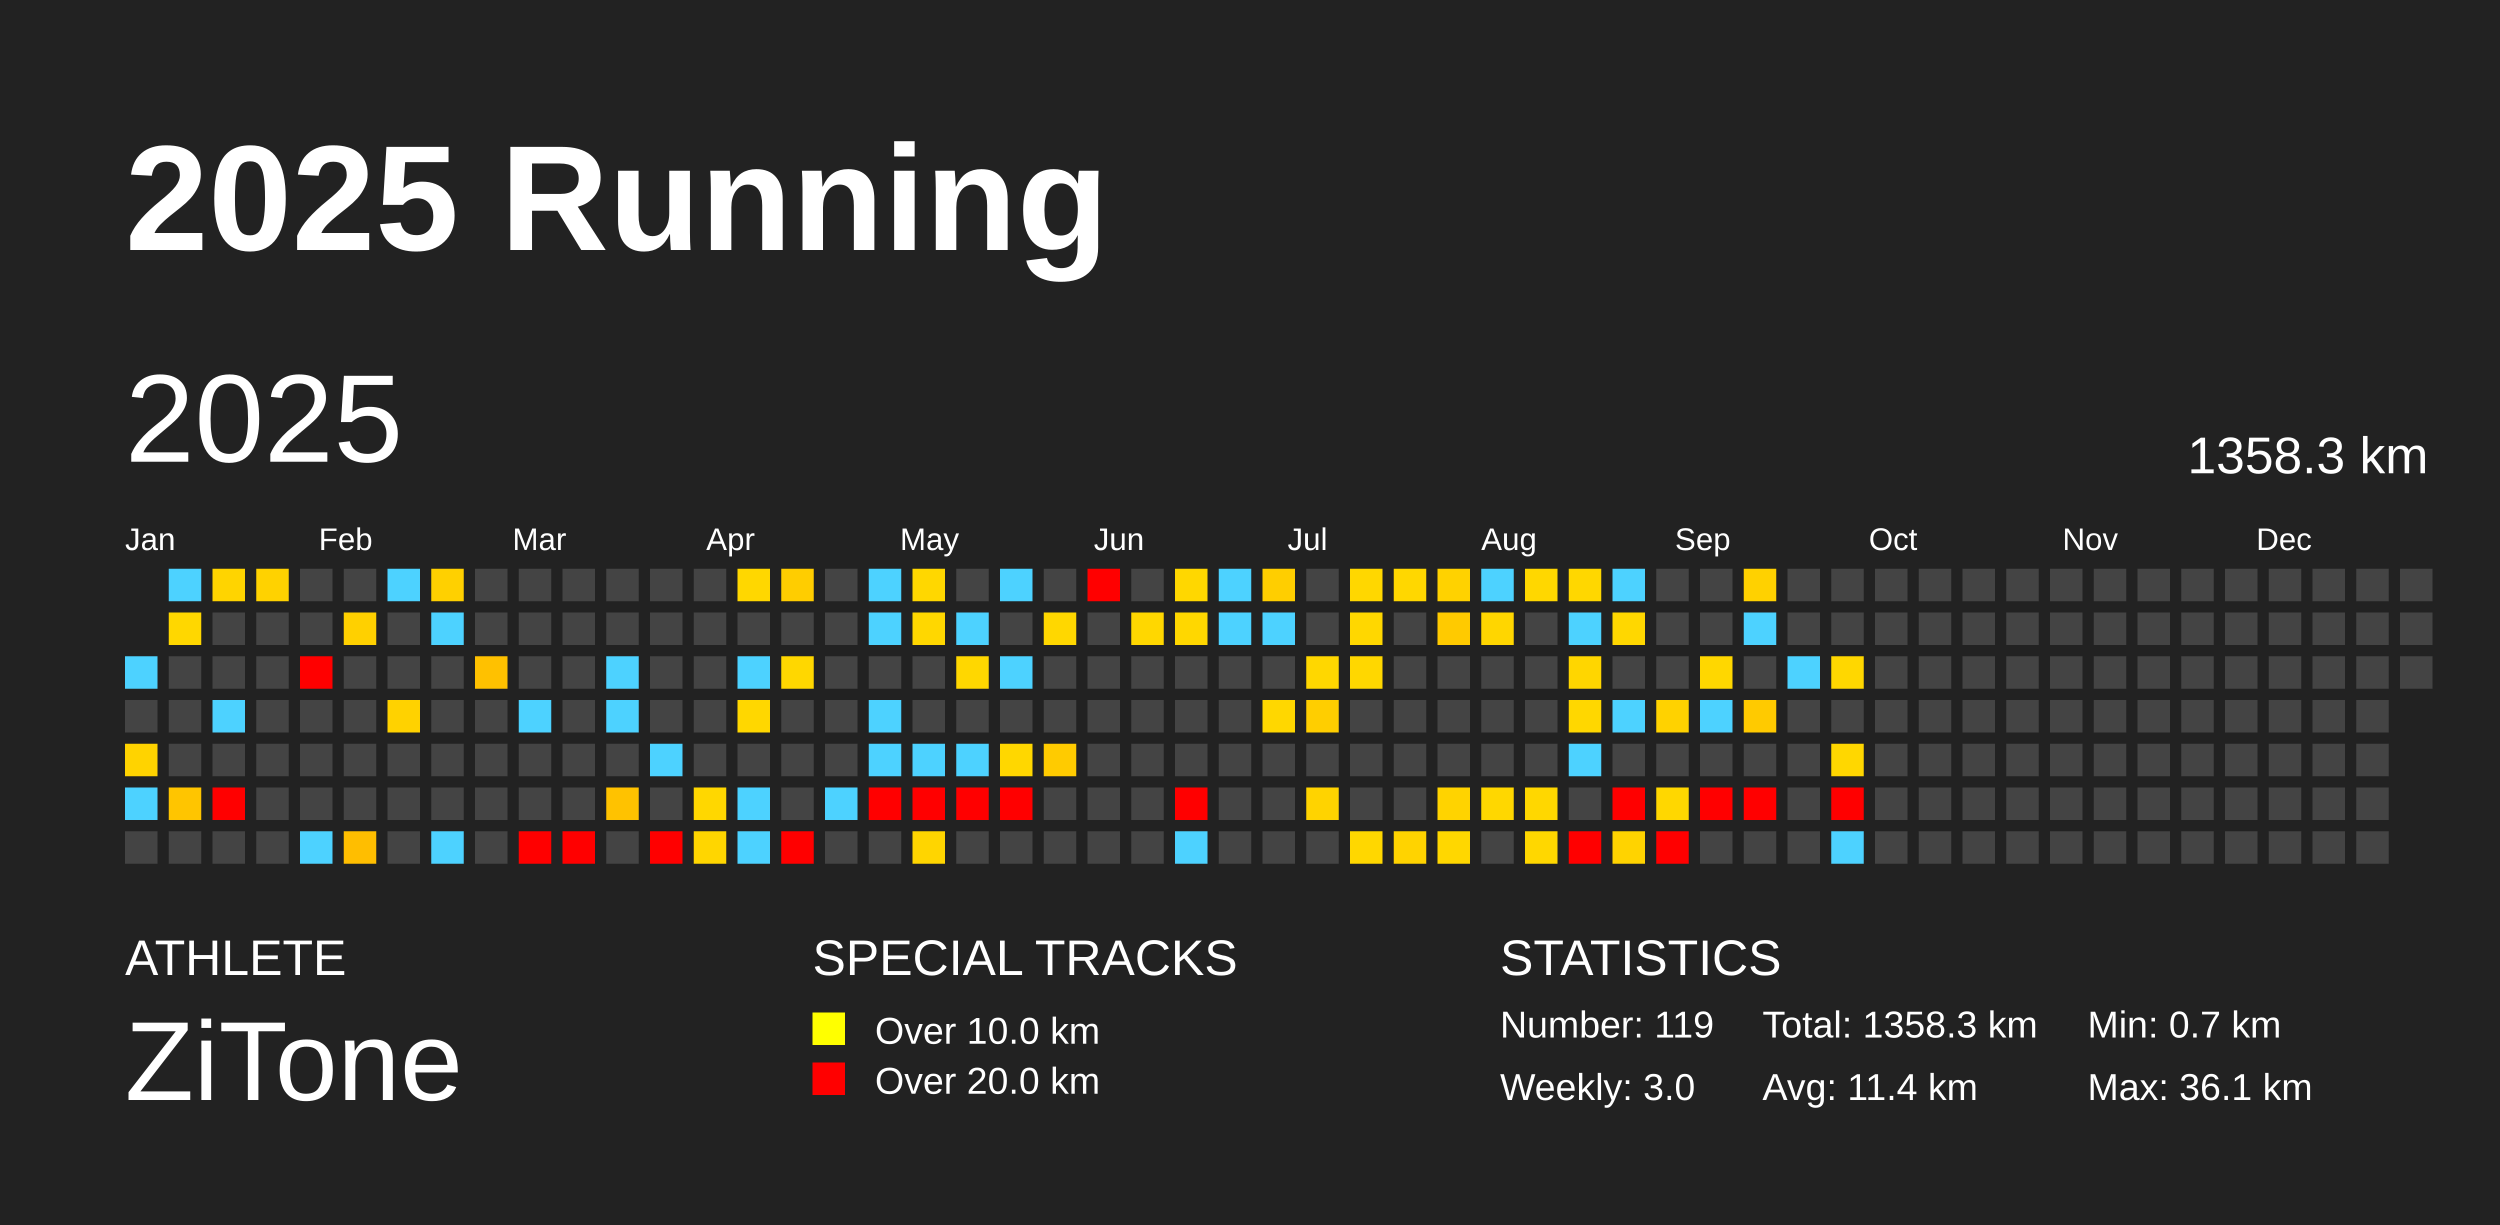
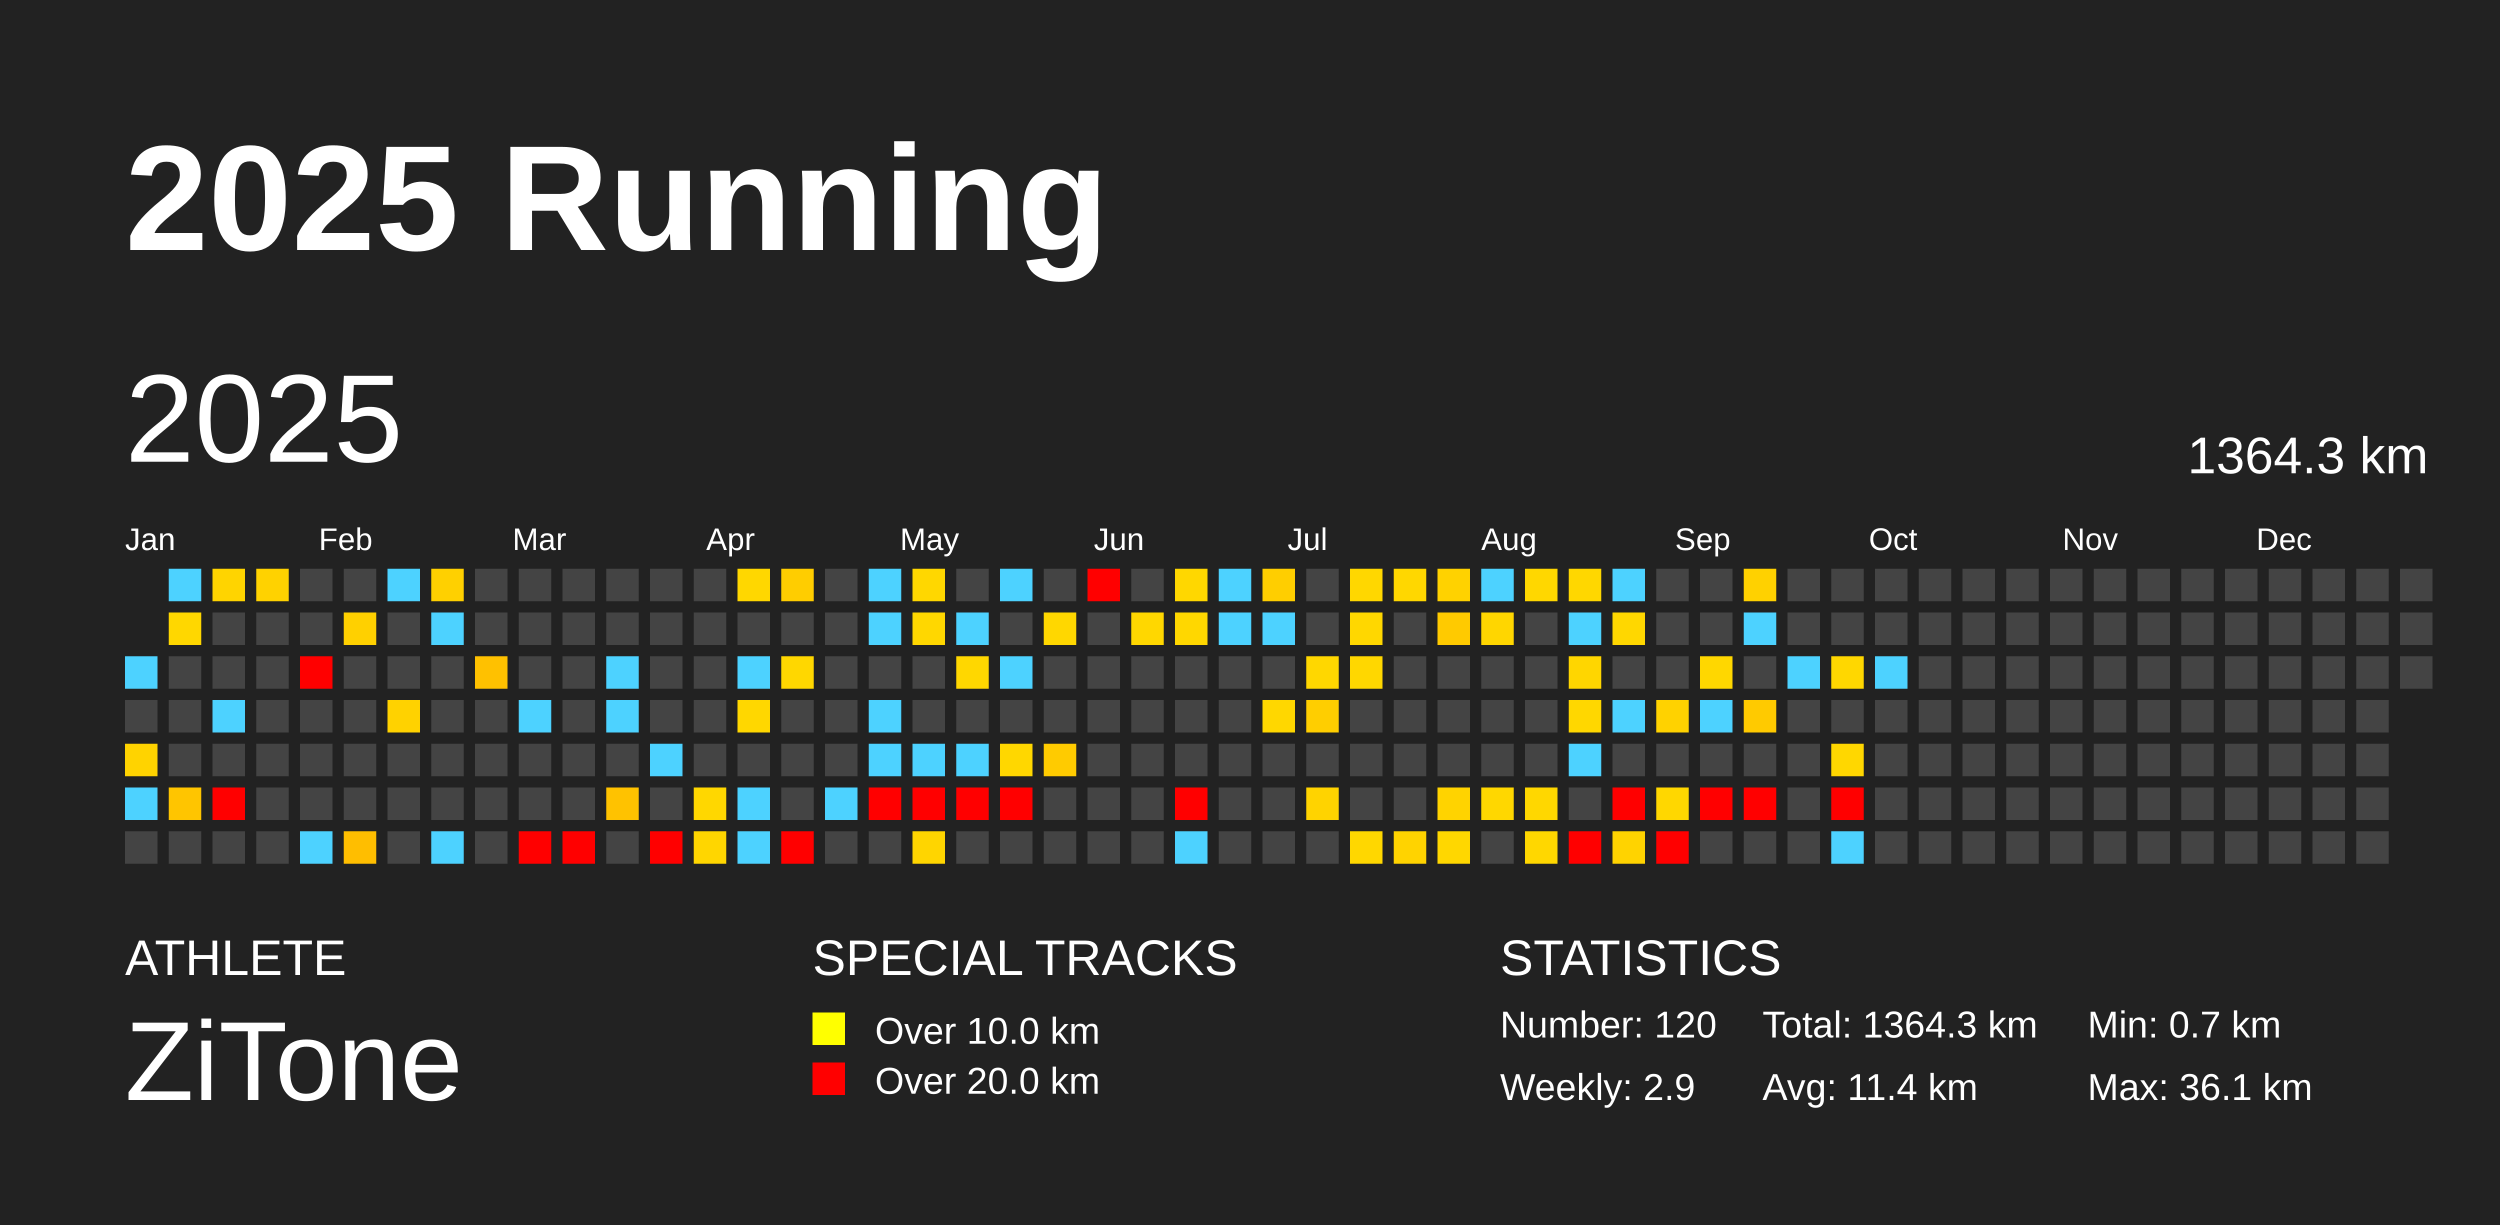
<svg xmlns="http://www.w3.org/2000/svg" baseProfile="full" height="98mm" version="1.1" viewBox="0,0,200,98" width="200mm">
  <defs />
  <rect fill="#222222" height="98" width="200" x="0" y="0" />
  <text fill="#FFFFFF" style="font-size:12px; font-family:Arial; font-weight:bold;" x="10" y="20">2025 Running</text>
  <text fill="#FFFFFF" style="font-size:4px; font-family:Arial" x="10" y="78">ATHLETE</text>
  <text fill="#FFFFFF" style="font-size:9px; font-family:Arial" x="10" y="88">ZiTone</text>
  <text fill="#FFFFFF" style="font-size:4px; font-family:Arial" x="65" y="78">SPECIAL TRACKS</text>
  <rect fill="yellow" height="2.6" width="2.6" x="65" y="81" />
  <text fill="#FFFFFF" style="font-size:3px; font-family:Arial" x="70" y="83.5">Over 10.0 km</text>
  <rect fill="red" height="2.6" width="2.6" x="65" y="85" />
  <text fill="#FFFFFF" style="font-size:3px; font-family:Arial" x="70" y="87.5">Over 20.0 km</text>
  <text fill="#FFFFFF" style="font-size:4px; font-family:Arial" x="120" y="78">STATISTICS</text>
-   <text fill="#FFFFFF" style="font-size:3px; font-family:Arial" x="120" y="83">Number: 119</text>
-   <text fill="#FFFFFF" style="font-size:3px; font-family:Arial" x="120" y="88">Weekly: 3.0</text>
-   <text fill="#FFFFFF" style="font-size:3px; font-family:Arial" x="141" y="83">Total: 1358.3 km</text>
+   <text fill="#FFFFFF" style="font-size:3px; font-family:Arial" x="120" y="83">Number: 120</text>
+   <text fill="#FFFFFF" style="font-size:3px; font-family:Arial" x="120" y="88">Weekly: 2.9</text>
+   <text fill="#FFFFFF" style="font-size:3px; font-family:Arial" x="141" y="83">Total: 1364.3 km</text>
  <text fill="#FFFFFF" style="font-size:3px; font-family:Arial" x="141" y="88">Avg: 11.4 km</text>
  <text fill="#FFFFFF" style="font-size:3px; font-family:Arial" x="167" y="83">Min: 0.7 km</text>
  <text fill="#FFFFFF" style="font-size:3px; font-family:Arial" x="167" y="88">Max: 36.1 km</text>
  <text dominant-baseline="hanging" fill="#FFFFFF" style="font-size:10.0px; font-family:Arial;" x="10" y="30">2025</text>
-   <text dominant-baseline="hanging" fill="#FFFFFF" style="font-size:4.125px; font-family:Arial;" x="175" y="35">1358.3 km</text>
+   <text dominant-baseline="hanging" fill="#FFFFFF" style="font-size:4.125px; font-family:Arial;" x="175" y="35">1364.3 km</text>
  <text fill="#FFFFFF" style="font-size:2.5px; font-family:Arial" x="10.0" y="44">Jan</text>
  <text fill="#FFFFFF" style="font-size:2.5px; font-family:Arial" x="25.5" y="44">Feb</text>
  <text fill="#FFFFFF" style="font-size:2.5px; font-family:Arial" x="41.0" y="44">Mar</text>
  <text fill="#FFFFFF" style="font-size:2.5px; font-family:Arial" x="56.5" y="44">Apr</text>
  <text fill="#FFFFFF" style="font-size:2.5px; font-family:Arial" x="72.0" y="44">May</text>
  <text fill="#FFFFFF" style="font-size:2.5px; font-family:Arial" x="87.5" y="44">Jun</text>
  <text fill="#FFFFFF" style="font-size:2.5px; font-family:Arial" x="103.0" y="44">Jul</text>
  <text fill="#FFFFFF" style="font-size:2.5px; font-family:Arial" x="118.5" y="44">Aug</text>
  <text fill="#FFFFFF" style="font-size:2.5px; font-family:Arial" x="134.0" y="44">Sep</text>
  <text fill="#FFFFFF" style="font-size:2.5px; font-family:Arial" x="149.5" y="44">Oct</text>
  <text fill="#FFFFFF" style="font-size:2.5px; font-family:Arial" x="165.0" y="44">Nov</text>
  <text fill="#FFFFFF" style="font-size:2.5px; font-family:Arial" x="180.5" y="44">Dec</text>
  <rect fill="#4dd2ff" height="2.6" width="2.6" x="10.0" y="52.5" />
  <rect fill="#444444" height="2.6" width="2.6" x="10.0" y="56.0" />
  <rect fill="#ffd300" height="2.6" width="2.6" x="10.0" y="59.5" />
  <rect fill="#4dd2ff" height="2.6" width="2.6" x="10.0" y="63.0" />
  <rect fill="#444444" height="2.6" width="2.6" x="10.0" y="66.5" />
  <rect fill="#4dd2ff" height="2.6" width="2.6" x="13.5" y="45.5" />
  <rect fill="#ffd700" height="2.6" width="2.6" x="13.5" y="49.0" />
  <rect fill="#444444" height="2.6" width="2.6" x="13.5" y="52.5" />
  <rect fill="#444444" height="2.6" width="2.6" x="13.5" y="56.0" />
  <rect fill="#444444" height="2.6" width="2.6" x="13.5" y="59.5" />
  <rect fill="#ffc500" height="2.6" width="2.6" x="13.5" y="63.0" />
  <rect fill="#444444" height="2.6" width="2.6" x="13.5" y="66.5" />
  <rect fill="#ffd400" height="2.6" width="2.6" x="17.0" y="45.5" />
  <rect fill="#444444" height="2.6" width="2.6" x="17.0" y="49.0" />
  <rect fill="#444444" height="2.6" width="2.6" x="17.0" y="52.5" />
  <rect fill="#4dd2ff" height="2.6" width="2.6" x="17.0" y="56.0" />
  <rect fill="#444444" height="2.6" width="2.6" x="17.0" y="59.5" />
  <rect fill="red" height="2.6" width="2.6" x="17.0" y="63.0" />
  <rect fill="#444444" height="2.6" width="2.6" x="17.0" y="66.5" />
  <rect fill="#ffd200" height="2.6" width="2.6" x="20.5" y="45.5" />
  <rect fill="#444444" height="2.6" width="2.6" x="20.5" y="49.0" />
  <rect fill="#444444" height="2.6" width="2.6" x="20.5" y="52.5" />
  <rect fill="#444444" height="2.6" width="2.6" x="20.5" y="56.0" />
  <rect fill="#444444" height="2.6" width="2.6" x="20.5" y="59.5" />
  <rect fill="#444444" height="2.6" width="2.6" x="20.5" y="63.0" />
  <rect fill="#444444" height="2.6" width="2.6" x="20.5" y="66.5" />
  <rect fill="#444444" height="2.6" width="2.6" x="24.0" y="45.5" />
  <rect fill="#444444" height="2.6" width="2.6" x="24.0" y="49.0" />
  <rect fill="red" height="2.6" width="2.6" x="24.0" y="52.5" />
  <rect fill="#444444" height="2.6" width="2.6" x="24.0" y="56.0" />
  <rect fill="#444444" height="2.6" width="2.6" x="24.0" y="59.5" />
  <rect fill="#444444" height="2.6" width="2.6" x="24.0" y="63.0" />
  <rect fill="#4dd2ff" height="2.6" width="2.6" x="24.0" y="66.5" />
  <rect fill="#444444" height="2.6" width="2.6" x="27.5" y="45.5" />
  <rect fill="#ffd000" height="2.6" width="2.6" x="27.5" y="49.0" />
  <rect fill="#444444" height="2.6" width="2.6" x="27.5" y="52.5" />
  <rect fill="#444444" height="2.6" width="2.6" x="27.5" y="56.0" />
  <rect fill="#444444" height="2.6" width="2.6" x="27.5" y="59.5" />
  <rect fill="#444444" height="2.6" width="2.6" x="27.5" y="63.0" />
  <rect fill="#ffbe00" height="2.6" width="2.6" x="27.5" y="66.5" />
  <rect fill="#4dd2ff" height="2.6" width="2.6" x="31.0" y="45.5" />
  <rect fill="#444444" height="2.6" width="2.6" x="31.0" y="49.0" />
  <rect fill="#444444" height="2.6" width="2.6" x="31.0" y="52.5" />
  <rect fill="#ffd200" height="2.6" width="2.6" x="31.0" y="56.0" />
  <rect fill="#444444" height="2.6" width="2.6" x="31.0" y="59.5" />
  <rect fill="#444444" height="2.6" width="2.6" x="31.0" y="63.0" />
  <rect fill="#444444" height="2.6" width="2.6" x="31.0" y="66.5" />
  <rect fill="#ffd000" height="2.6" width="2.6" x="34.5" y="45.5" />
  <rect fill="#4dd2ff" height="2.6" width="2.6" x="34.5" y="49.0" />
  <rect fill="#444444" height="2.6" width="2.6" x="34.5" y="52.5" />
  <rect fill="#444444" height="2.6" width="2.6" x="34.5" y="56.0" />
  <rect fill="#444444" height="2.6" width="2.6" x="34.5" y="59.5" />
  <rect fill="#444444" height="2.6" width="2.6" x="34.5" y="63.0" />
  <rect fill="#4dd2ff" height="2.6" width="2.6" x="34.5" y="66.5" />
  <rect fill="#444444" height="2.6" width="2.6" x="38.0" y="45.5" />
  <rect fill="#444444" height="2.6" width="2.6" x="38.0" y="49.0" />
  <rect fill="#ffc100" height="2.6" width="2.6" x="38.0" y="52.5" />
  <rect fill="#444444" height="2.6" width="2.6" x="38.0" y="56.0" />
  <rect fill="#444444" height="2.6" width="2.6" x="38.0" y="59.5" />
  <rect fill="#444444" height="2.6" width="2.6" x="38.0" y="63.0" />
  <rect fill="#444444" height="2.6" width="2.6" x="38.0" y="66.5" />
  <rect fill="#444444" height="2.6" width="2.6" x="41.5" y="45.5" />
  <rect fill="#444444" height="2.6" width="2.6" x="41.5" y="49.0" />
  <rect fill="#444444" height="2.6" width="2.6" x="41.5" y="52.5" />
  <rect fill="#4dd2ff" height="2.6" width="2.6" x="41.5" y="56.0" />
  <rect fill="#444444" height="2.6" width="2.6" x="41.5" y="59.5" />
  <rect fill="#444444" height="2.6" width="2.6" x="41.5" y="63.0" />
  <rect fill="red" height="2.6" width="2.6" x="41.5" y="66.5" />
  <rect fill="#444444" height="2.6" width="2.6" x="45.0" y="45.5" />
  <rect fill="#444444" height="2.6" width="2.6" x="45.0" y="49.0" />
  <rect fill="#444444" height="2.6" width="2.6" x="45.0" y="52.5" />
  <rect fill="#444444" height="2.6" width="2.6" x="45.0" y="56.0" />
  <rect fill="#444444" height="2.6" width="2.6" x="45.0" y="59.5" />
  <rect fill="#444444" height="2.6" width="2.6" x="45.0" y="63.0" />
  <rect fill="red" height="2.6" width="2.6" x="45.0" y="66.5" />
  <rect fill="#444444" height="2.6" width="2.6" x="48.5" y="45.5" />
  <rect fill="#444444" height="2.6" width="2.6" x="48.5" y="49.0" />
  <rect fill="#4dd2ff" height="2.6" width="2.6" x="48.5" y="52.5" />
  <rect fill="#4dd2ff" height="2.6" width="2.6" x="48.5" y="56.0" />
  <rect fill="#444444" height="2.6" width="2.6" x="48.5" y="59.5" />
  <rect fill="#ffc200" height="2.6" width="2.6" x="48.5" y="63.0" />
  <rect fill="#444444" height="2.6" width="2.6" x="48.5" y="66.5" />
  <rect fill="#444444" height="2.6" width="2.6" x="52.0" y="45.5" />
  <rect fill="#444444" height="2.6" width="2.6" x="52.0" y="49.0" />
  <rect fill="#444444" height="2.6" width="2.6" x="52.0" y="52.5" />
  <rect fill="#444444" height="2.6" width="2.6" x="52.0" y="56.0" />
  <rect fill="#4dd2ff" height="2.6" width="2.6" x="52.0" y="59.5" />
  <rect fill="#444444" height="2.6" width="2.6" x="52.0" y="63.0" />
  <rect fill="red" height="2.6" width="2.6" x="52.0" y="66.5" />
  <rect fill="#444444" height="2.6" width="2.6" x="55.5" y="45.5" />
  <rect fill="#444444" height="2.6" width="2.6" x="55.5" y="49.0" />
  <rect fill="#444444" height="2.6" width="2.6" x="55.5" y="52.5" />
  <rect fill="#444444" height="2.6" width="2.6" x="55.5" y="56.0" />
  <rect fill="#444444" height="2.6" width="2.6" x="55.5" y="59.5" />
  <rect fill="#ffd700" height="2.6" width="2.6" x="55.5" y="63.0" />
  <rect fill="#ffd600" height="2.6" width="2.6" x="55.5" y="66.5" />
  <rect fill="#ffd700" height="2.6" width="2.6" x="59.0" y="45.5" />
  <rect fill="#444444" height="2.6" width="2.6" x="59.0" y="49.0" />
  <rect fill="#4dd2ff" height="2.6" width="2.6" x="59.0" y="52.5" />
  <rect fill="#ffd700" height="2.6" width="2.6" x="59.0" y="56.0" />
  <rect fill="#444444" height="2.6" width="2.6" x="59.0" y="59.5" />
  <rect fill="#4dd2ff" height="2.6" width="2.6" x="59.0" y="63.0" />
  <rect fill="#4dd2ff" height="2.6" width="2.6" x="59.0" y="66.5" />
  <rect fill="#ffcd00" height="2.6" width="2.6" x="62.5" y="45.5" />
  <rect fill="#444444" height="2.6" width="2.6" x="62.5" y="49.0" />
  <rect fill="#ffd700" height="2.6" width="2.6" x="62.5" y="52.5" />
  <rect fill="#444444" height="2.6" width="2.6" x="62.5" y="56.0" />
  <rect fill="#444444" height="2.6" width="2.6" x="62.5" y="59.5" />
  <rect fill="#444444" height="2.6" width="2.6" x="62.5" y="63.0" />
  <rect fill="red" height="2.6" width="2.6" x="62.5" y="66.5" />
  <rect fill="#444444" height="2.6" width="2.6" x="66.0" y="45.5" />
  <rect fill="#444444" height="2.6" width="2.6" x="66.0" y="49.0" />
  <rect fill="#444444" height="2.6" width="2.6" x="66.0" y="52.5" />
  <rect fill="#444444" height="2.6" width="2.6" x="66.0" y="56.0" />
  <rect fill="#444444" height="2.6" width="2.6" x="66.0" y="59.5" />
  <rect fill="#4dd2ff" height="2.6" width="2.6" x="66.0" y="63.0" />
  <rect fill="#444444" height="2.6" width="2.6" x="66.0" y="66.5" />
  <rect fill="#4dd2ff" height="2.6" width="2.6" x="69.5" y="45.5" />
  <rect fill="#4dd2ff" height="2.6" width="2.6" x="69.5" y="49.0" />
  <rect fill="#444444" height="2.6" width="2.6" x="69.5" y="52.5" />
  <rect fill="#4dd2ff" height="2.6" width="2.6" x="69.5" y="56.0" />
  <rect fill="#4dd2ff" height="2.6" width="2.6" x="69.5" y="59.5" />
  <rect fill="red" height="2.6" width="2.6" x="69.5" y="63.0" />
  <rect fill="#444444" height="2.6" width="2.6" x="69.5" y="66.5" />
  <rect fill="#ffd700" height="2.6" width="2.6" x="73.0" y="45.5" />
  <rect fill="#ffd700" height="2.6" width="2.6" x="73.0" y="49.0" />
  <rect fill="#444444" height="2.6" width="2.6" x="73.0" y="52.5" />
  <rect fill="#444444" height="2.6" width="2.6" x="73.0" y="56.0" />
  <rect fill="#4dd2ff" height="2.6" width="2.6" x="73.0" y="59.5" />
  <rect fill="red" height="2.6" width="2.6" x="73.0" y="63.0" />
  <rect fill="#ffd500" height="2.6" width="2.6" x="73.0" y="66.5" />
  <rect fill="#444444" height="2.6" width="2.6" x="76.5" y="45.5" />
  <rect fill="#4dd2ff" height="2.6" width="2.6" x="76.5" y="49.0" />
  <rect fill="#ffd700" height="2.6" width="2.6" x="76.5" y="52.5" />
  <rect fill="#444444" height="2.6" width="2.6" x="76.5" y="56.0" />
  <rect fill="#4dd2ff" height="2.6" width="2.6" x="76.5" y="59.5" />
  <rect fill="red" height="2.6" width="2.6" x="76.5" y="63.0" />
  <rect fill="#444444" height="2.6" width="2.6" x="76.5" y="66.5" />
  <rect fill="#4dd2ff" height="2.6" width="2.6" x="80.0" y="45.5" />
  <rect fill="#444444" height="2.6" width="2.6" x="80.0" y="49.0" />
  <rect fill="#4dd2ff" height="2.6" width="2.6" x="80.0" y="52.5" />
  <rect fill="#444444" height="2.6" width="2.6" x="80.0" y="56.0" />
  <rect fill="#ffd700" height="2.6" width="2.6" x="80.0" y="59.5" />
  <rect fill="red" height="2.6" width="2.6" x="80.0" y="63.0" />
  <rect fill="#444444" height="2.6" width="2.6" x="80.0" y="66.5" />
  <rect fill="#444444" height="2.6" width="2.6" x="83.5" y="45.5" />
  <rect fill="#ffd700" height="2.6" width="2.6" x="83.5" y="49.0" />
  <rect fill="#444444" height="2.6" width="2.6" x="83.5" y="52.5" />
  <rect fill="#444444" height="2.6" width="2.6" x="83.5" y="56.0" />
  <rect fill="#ffcb00" height="2.6" width="2.6" x="83.5" y="59.5" />
  <rect fill="#444444" height="2.6" width="2.6" x="83.5" y="63.0" />
  <rect fill="#444444" height="2.6" width="2.6" x="83.5" y="66.5" />
  <rect fill="red" height="2.6" width="2.6" x="87.0" y="45.5" />
  <rect fill="#444444" height="2.6" width="2.6" x="87.0" y="49.0" />
  <rect fill="#444444" height="2.6" width="2.6" x="87.0" y="52.5" />
  <rect fill="#444444" height="2.6" width="2.6" x="87.0" y="56.0" />
  <rect fill="#444444" height="2.6" width="2.6" x="87.0" y="59.5" />
  <rect fill="#444444" height="2.6" width="2.6" x="87.0" y="63.0" />
  <rect fill="#444444" height="2.6" width="2.6" x="87.0" y="66.5" />
  <rect fill="#444444" height="2.6" width="2.6" x="90.5" y="45.5" />
  <rect fill="#ffd700" height="2.6" width="2.6" x="90.5" y="49.0" />
  <rect fill="#444444" height="2.6" width="2.6" x="90.5" y="52.5" />
  <rect fill="#444444" height="2.6" width="2.6" x="90.5" y="56.0" />
  <rect fill="#444444" height="2.6" width="2.6" x="90.5" y="59.5" />
  <rect fill="#444444" height="2.6" width="2.6" x="90.5" y="63.0" />
  <rect fill="#444444" height="2.6" width="2.6" x="90.5" y="66.5" />
  <rect fill="#ffd700" height="2.6" width="2.6" x="94.0" y="45.5" />
  <rect fill="#ffd700" height="2.6" width="2.6" x="94.0" y="49.0" />
  <rect fill="#444444" height="2.6" width="2.6" x="94.0" y="52.5" />
  <rect fill="#444444" height="2.6" width="2.6" x="94.0" y="56.0" />
  <rect fill="#444444" height="2.6" width="2.6" x="94.0" y="59.5" />
  <rect fill="red" height="2.6" width="2.6" x="94.0" y="63.0" />
  <rect fill="#4dd2ff" height="2.6" width="2.6" x="94.0" y="66.5" />
  <rect fill="#4dd2ff" height="2.6" width="2.6" x="97.5" y="45.5" />
  <rect fill="#4dd2ff" height="2.6" width="2.6" x="97.5" y="49.0" />
  <rect fill="#444444" height="2.6" width="2.6" x="97.5" y="52.5" />
  <rect fill="#444444" height="2.6" width="2.6" x="97.5" y="56.0" />
  <rect fill="#444444" height="2.6" width="2.6" x="97.5" y="59.5" />
  <rect fill="#444444" height="2.6" width="2.6" x="97.5" y="63.0" />
  <rect fill="#444444" height="2.6" width="2.6" x="97.5" y="66.5" />
  <rect fill="#ffce00" height="2.6" width="2.6" x="101.0" y="45.5" />
  <rect fill="#4dd2ff" height="2.6" width="2.6" x="101.0" y="49.0" />
  <rect fill="#444444" height="2.6" width="2.6" x="101.0" y="52.5" />
  <rect fill="#ffd700" height="2.6" width="2.6" x="101.0" y="56.0" />
  <rect fill="#444444" height="2.6" width="2.6" x="101.0" y="59.5" />
  <rect fill="#444444" height="2.6" width="2.6" x="101.0" y="63.0" />
  <rect fill="#444444" height="2.6" width="2.6" x="101.0" y="66.5" />
  <rect fill="#444444" height="2.6" width="2.6" x="104.5" y="45.5" />
  <rect fill="#444444" height="2.6" width="2.6" x="104.5" y="49.0" />
  <rect fill="#ffd700" height="2.6" width="2.6" x="104.5" y="52.5" />
  <rect fill="#ffce00" height="2.6" width="2.6" x="104.5" y="56.0" />
  <rect fill="#444444" height="2.6" width="2.6" x="104.5" y="59.5" />
  <rect fill="#ffd300" height="2.6" width="2.6" x="104.5" y="63.0" />
  <rect fill="#444444" height="2.6" width="2.6" x="104.5" y="66.5" />
  <rect fill="#ffd700" height="2.6" width="2.6" x="108.0" y="45.5" />
  <rect fill="#ffd700" height="2.6" width="2.6" x="108.0" y="49.0" />
  <rect fill="#ffd700" height="2.6" width="2.6" x="108.0" y="52.5" />
  <rect fill="#444444" height="2.6" width="2.6" x="108.0" y="56.0" />
  <rect fill="#444444" height="2.6" width="2.6" x="108.0" y="59.5" />
  <rect fill="#444444" height="2.6" width="2.6" x="108.0" y="63.0" />
  <rect fill="#ffd700" height="2.6" width="2.6" x="108.0" y="66.5" />
  <rect fill="#ffd700" height="2.6" width="2.6" x="111.5" y="45.5" />
  <rect fill="#444444" height="2.6" width="2.6" x="111.5" y="49.0" />
  <rect fill="#444444" height="2.6" width="2.6" x="111.5" y="52.5" />
  <rect fill="#444444" height="2.6" width="2.6" x="111.5" y="56.0" />
  <rect fill="#444444" height="2.6" width="2.6" x="111.5" y="59.5" />
  <rect fill="#444444" height="2.6" width="2.6" x="111.5" y="63.0" />
  <rect fill="#ffd300" height="2.6" width="2.6" x="111.5" y="66.5" />
  <rect fill="#ffd200" height="2.6" width="2.6" x="115.0" y="45.5" />
  <rect fill="#ffca00" height="2.6" width="2.6" x="115.0" y="49.0" />
  <rect fill="#444444" height="2.6" width="2.6" x="115.0" y="52.5" />
  <rect fill="#444444" height="2.6" width="2.6" x="115.0" y="56.0" />
  <rect fill="#444444" height="2.6" width="2.6" x="115.0" y="59.5" />
  <rect fill="#ffd300" height="2.6" width="2.6" x="115.0" y="63.0" />
  <rect fill="#ffd700" height="2.6" width="2.6" x="115.0" y="66.5" />
  <rect fill="#4dd2ff" height="2.6" width="2.6" x="118.5" y="45.5" />
  <rect fill="#ffd600" height="2.6" width="2.6" x="118.5" y="49.0" />
  <rect fill="#444444" height="2.6" width="2.6" x="118.5" y="52.5" />
  <rect fill="#444444" height="2.6" width="2.6" x="118.5" y="56.0" />
  <rect fill="#444444" height="2.6" width="2.6" x="118.5" y="59.5" />
  <rect fill="#ffd700" height="2.6" width="2.6" x="118.5" y="63.0" />
  <rect fill="#444444" height="2.6" width="2.6" x="118.5" y="66.5" />
  <rect fill="#ffd700" height="2.6" width="2.6" x="122.0" y="45.5" />
  <rect fill="#444444" height="2.6" width="2.6" x="122.0" y="49.0" />
  <rect fill="#444444" height="2.6" width="2.6" x="122.0" y="52.5" />
  <rect fill="#444444" height="2.6" width="2.6" x="122.0" y="56.0" />
  <rect fill="#444444" height="2.6" width="2.6" x="122.0" y="59.5" />
  <rect fill="#ffd700" height="2.6" width="2.6" x="122.0" y="63.0" />
  <rect fill="#ffd700" height="2.6" width="2.6" x="122.0" y="66.5" />
  <rect fill="#ffd700" height="2.6" width="2.6" x="125.5" y="45.5" />
  <rect fill="#4dd2ff" height="2.6" width="2.6" x="125.5" y="49.0" />
  <rect fill="#ffd600" height="2.6" width="2.6" x="125.5" y="52.5" />
  <rect fill="#ffd700" height="2.6" width="2.6" x="125.5" y="56.0" />
  <rect fill="#4dd2ff" height="2.6" width="2.6" x="125.5" y="59.5" />
  <rect fill="#444444" height="2.6" width="2.6" x="125.5" y="63.0" />
  <rect fill="red" height="2.6" width="2.6" x="125.5" y="66.5" />
  <rect fill="#4dd2ff" height="2.6" width="2.6" x="129.0" y="45.5" />
  <rect fill="#ffd700" height="2.6" width="2.6" x="129.0" y="49.0" />
  <rect fill="#444444" height="2.6" width="2.6" x="129.0" y="52.5" />
  <rect fill="#4dd2ff" height="2.6" width="2.6" x="129.0" y="56.0" />
  <rect fill="#444444" height="2.6" width="2.6" x="129.0" y="59.5" />
  <rect fill="red" height="2.6" width="2.6" x="129.0" y="63.0" />
  <rect fill="#ffd300" height="2.6" width="2.6" x="129.0" y="66.5" />
  <rect fill="#444444" height="2.6" width="2.6" x="132.5" y="45.5" />
  <rect fill="#444444" height="2.6" width="2.6" x="132.5" y="49.0" />
  <rect fill="#444444" height="2.6" width="2.6" x="132.5" y="52.5" />
  <rect fill="#ffd200" height="2.6" width="2.6" x="132.5" y="56.0" />
  <rect fill="#444444" height="2.6" width="2.6" x="132.5" y="59.5" />
  <rect fill="#ffd700" height="2.6" width="2.6" x="132.5" y="63.0" />
  <rect fill="red" height="2.6" width="2.6" x="132.5" y="66.5" />
  <rect fill="#444444" height="2.6" width="2.6" x="136.0" y="45.5" />
  <rect fill="#444444" height="2.6" width="2.6" x="136.0" y="49.0" />
  <rect fill="#ffd700" height="2.6" width="2.6" x="136.0" y="52.5" />
  <rect fill="#4dd2ff" height="2.6" width="2.6" x="136.0" y="56.0" />
  <rect fill="#444444" height="2.6" width="2.6" x="136.0" y="59.5" />
  <rect fill="red" height="2.6" width="2.6" x="136.0" y="63.0" />
  <rect fill="#444444" height="2.6" width="2.6" x="136.0" y="66.5" />
  <rect fill="#ffd100" height="2.6" width="2.6" x="139.5" y="45.5" />
  <rect fill="#4dd2ff" height="2.6" width="2.6" x="139.5" y="49.0" />
  <rect fill="#444444" height="2.6" width="2.6" x="139.5" y="52.5" />
  <rect fill="#ffca00" height="2.6" width="2.6" x="139.5" y="56.0" />
  <rect fill="#444444" height="2.6" width="2.6" x="139.5" y="59.5" />
  <rect fill="red" height="2.6" width="2.6" x="139.5" y="63.0" />
  <rect fill="#444444" height="2.6" width="2.6" x="139.5" y="66.5" />
  <rect fill="#444444" height="2.6" width="2.6" x="143.0" y="45.5" />
  <rect fill="#444444" height="2.6" width="2.6" x="143.0" y="49.0" />
  <rect fill="#4dd2ff" height="2.6" width="2.6" x="143.0" y="52.5" />
  <rect fill="#444444" height="2.6" width="2.6" x="143.0" y="56.0" />
  <rect fill="#444444" height="2.6" width="2.6" x="143.0" y="59.5" />
  <rect fill="#444444" height="2.6" width="2.6" x="143.0" y="63.0" />
  <rect fill="#444444" height="2.6" width="2.6" x="143.0" y="66.5" />
  <rect fill="#444444" height="2.6" width="2.6" x="146.5" y="45.5" />
  <rect fill="#444444" height="2.6" width="2.6" x="146.5" y="49.0" />
  <rect fill="#ffd700" height="2.6" width="2.6" x="146.5" y="52.5" />
  <rect fill="#444444" height="2.6" width="2.6" x="146.5" y="56.0" />
  <rect fill="#ffd700" height="2.6" width="2.6" x="146.5" y="59.5" />
  <rect fill="red" height="2.6" width="2.6" x="146.5" y="63.0" />
  <rect fill="#4dd2ff" height="2.6" width="2.6" x="146.5" y="66.5" />
  <rect fill="#444444" height="2.6" width="2.6" x="150.0" y="45.5" />
  <rect fill="#444444" height="2.6" width="2.6" x="150.0" y="49.0" />
-   <rect fill="#444444" height="2.6" width="2.6" x="150.0" y="52.5" />
+   <rect fill="#4dd2ff" height="2.6" width="2.6" x="150.0" y="52.5" />
  <rect fill="#444444" height="2.6" width="2.6" x="150.0" y="56.0" />
  <rect fill="#444444" height="2.6" width="2.6" x="150.0" y="59.5" />
  <rect fill="#444444" height="2.6" width="2.6" x="150.0" y="63.0" />
  <rect fill="#444444" height="2.6" width="2.6" x="150.0" y="66.5" />
  <rect fill="#444444" height="2.6" width="2.6" x="153.5" y="45.5" />
  <rect fill="#444444" height="2.6" width="2.6" x="153.5" y="49.0" />
  <rect fill="#444444" height="2.6" width="2.6" x="153.5" y="52.5" />
  <rect fill="#444444" height="2.6" width="2.6" x="153.5" y="56.0" />
  <rect fill="#444444" height="2.6" width="2.6" x="153.5" y="59.5" />
  <rect fill="#444444" height="2.6" width="2.6" x="153.5" y="63.0" />
  <rect fill="#444444" height="2.6" width="2.6" x="153.5" y="66.5" />
  <rect fill="#444444" height="2.6" width="2.6" x="157.0" y="45.5" />
  <rect fill="#444444" height="2.6" width="2.6" x="157.0" y="49.0" />
  <rect fill="#444444" height="2.6" width="2.6" x="157.0" y="52.5" />
  <rect fill="#444444" height="2.6" width="2.6" x="157.0" y="56.0" />
  <rect fill="#444444" height="2.6" width="2.6" x="157.0" y="59.5" />
  <rect fill="#444444" height="2.6" width="2.6" x="157.0" y="63.0" />
  <rect fill="#444444" height="2.6" width="2.6" x="157.0" y="66.5" />
  <rect fill="#444444" height="2.6" width="2.6" x="160.5" y="45.5" />
  <rect fill="#444444" height="2.6" width="2.6" x="160.5" y="49.0" />
  <rect fill="#444444" height="2.6" width="2.6" x="160.5" y="52.5" />
  <rect fill="#444444" height="2.6" width="2.6" x="160.5" y="56.0" />
  <rect fill="#444444" height="2.6" width="2.6" x="160.5" y="59.5" />
  <rect fill="#444444" height="2.6" width="2.6" x="160.5" y="63.0" />
  <rect fill="#444444" height="2.6" width="2.6" x="160.5" y="66.5" />
  <rect fill="#444444" height="2.6" width="2.6" x="164.0" y="45.5" />
  <rect fill="#444444" height="2.6" width="2.6" x="164.0" y="49.0" />
  <rect fill="#444444" height="2.6" width="2.6" x="164.0" y="52.5" />
  <rect fill="#444444" height="2.6" width="2.6" x="164.0" y="56.0" />
  <rect fill="#444444" height="2.6" width="2.6" x="164.0" y="59.5" />
  <rect fill="#444444" height="2.6" width="2.6" x="164.0" y="63.0" />
  <rect fill="#444444" height="2.6" width="2.6" x="164.0" y="66.5" />
  <rect fill="#444444" height="2.6" width="2.6" x="167.5" y="45.5" />
  <rect fill="#444444" height="2.6" width="2.6" x="167.5" y="49.0" />
  <rect fill="#444444" height="2.6" width="2.6" x="167.5" y="52.5" />
  <rect fill="#444444" height="2.6" width="2.6" x="167.5" y="56.0" />
  <rect fill="#444444" height="2.6" width="2.6" x="167.5" y="59.5" />
  <rect fill="#444444" height="2.6" width="2.6" x="167.5" y="63.0" />
  <rect fill="#444444" height="2.6" width="2.6" x="167.5" y="66.5" />
  <rect fill="#444444" height="2.6" width="2.6" x="171.0" y="45.5" />
  <rect fill="#444444" height="2.6" width="2.6" x="171.0" y="49.0" />
  <rect fill="#444444" height="2.6" width="2.6" x="171.0" y="52.5" />
  <rect fill="#444444" height="2.6" width="2.6" x="171.0" y="56.0" />
  <rect fill="#444444" height="2.6" width="2.6" x="171.0" y="59.5" />
  <rect fill="#444444" height="2.6" width="2.6" x="171.0" y="63.0" />
  <rect fill="#444444" height="2.6" width="2.6" x="171.0" y="66.5" />
  <rect fill="#444444" height="2.6" width="2.6" x="174.5" y="45.5" />
  <rect fill="#444444" height="2.6" width="2.6" x="174.5" y="49.0" />
  <rect fill="#444444" height="2.6" width="2.6" x="174.5" y="52.5" />
  <rect fill="#444444" height="2.6" width="2.6" x="174.5" y="56.0" />
  <rect fill="#444444" height="2.6" width="2.6" x="174.5" y="59.5" />
  <rect fill="#444444" height="2.6" width="2.6" x="174.5" y="63.0" />
  <rect fill="#444444" height="2.6" width="2.6" x="174.5" y="66.5" />
  <rect fill="#444444" height="2.6" width="2.6" x="178.0" y="45.5" />
  <rect fill="#444444" height="2.6" width="2.6" x="178.0" y="49.0" />
  <rect fill="#444444" height="2.6" width="2.6" x="178.0" y="52.5" />
  <rect fill="#444444" height="2.6" width="2.6" x="178.0" y="56.0" />
  <rect fill="#444444" height="2.6" width="2.6" x="178.0" y="59.5" />
  <rect fill="#444444" height="2.6" width="2.6" x="178.0" y="63.0" />
  <rect fill="#444444" height="2.6" width="2.6" x="178.0" y="66.5" />
  <rect fill="#444444" height="2.6" width="2.6" x="181.5" y="45.5" />
  <rect fill="#444444" height="2.6" width="2.6" x="181.5" y="49.0" />
  <rect fill="#444444" height="2.6" width="2.6" x="181.5" y="52.5" />
  <rect fill="#444444" height="2.6" width="2.6" x="181.5" y="56.0" />
  <rect fill="#444444" height="2.6" width="2.6" x="181.5" y="59.5" />
  <rect fill="#444444" height="2.6" width="2.6" x="181.5" y="63.0" />
  <rect fill="#444444" height="2.6" width="2.6" x="181.5" y="66.5" />
  <rect fill="#444444" height="2.6" width="2.6" x="185.0" y="45.5" />
  <rect fill="#444444" height="2.6" width="2.6" x="185.0" y="49.0" />
  <rect fill="#444444" height="2.6" width="2.6" x="185.0" y="52.5" />
  <rect fill="#444444" height="2.6" width="2.6" x="185.0" y="56.0" />
  <rect fill="#444444" height="2.6" width="2.6" x="185.0" y="59.5" />
  <rect fill="#444444" height="2.6" width="2.6" x="185.0" y="63.0" />
  <rect fill="#444444" height="2.6" width="2.6" x="185.0" y="66.5" />
  <rect fill="#444444" height="2.6" width="2.6" x="188.5" y="45.5" />
  <rect fill="#444444" height="2.6" width="2.6" x="188.5" y="49.0" />
  <rect fill="#444444" height="2.6" width="2.6" x="188.5" y="52.5" />
  <rect fill="#444444" height="2.6" width="2.6" x="188.5" y="56.0" />
  <rect fill="#444444" height="2.6" width="2.6" x="188.5" y="59.5" />
  <rect fill="#444444" height="2.6" width="2.6" x="188.5" y="63.0" />
  <rect fill="#444444" height="2.6" width="2.6" x="188.5" y="66.5" />
  <rect fill="#444444" height="2.6" width="2.6" x="192.0" y="45.5" />
  <rect fill="#444444" height="2.6" width="2.6" x="192.0" y="49.0" />
  <rect fill="#444444" height="2.6" width="2.6" x="192.0" y="52.5" />
</svg>
